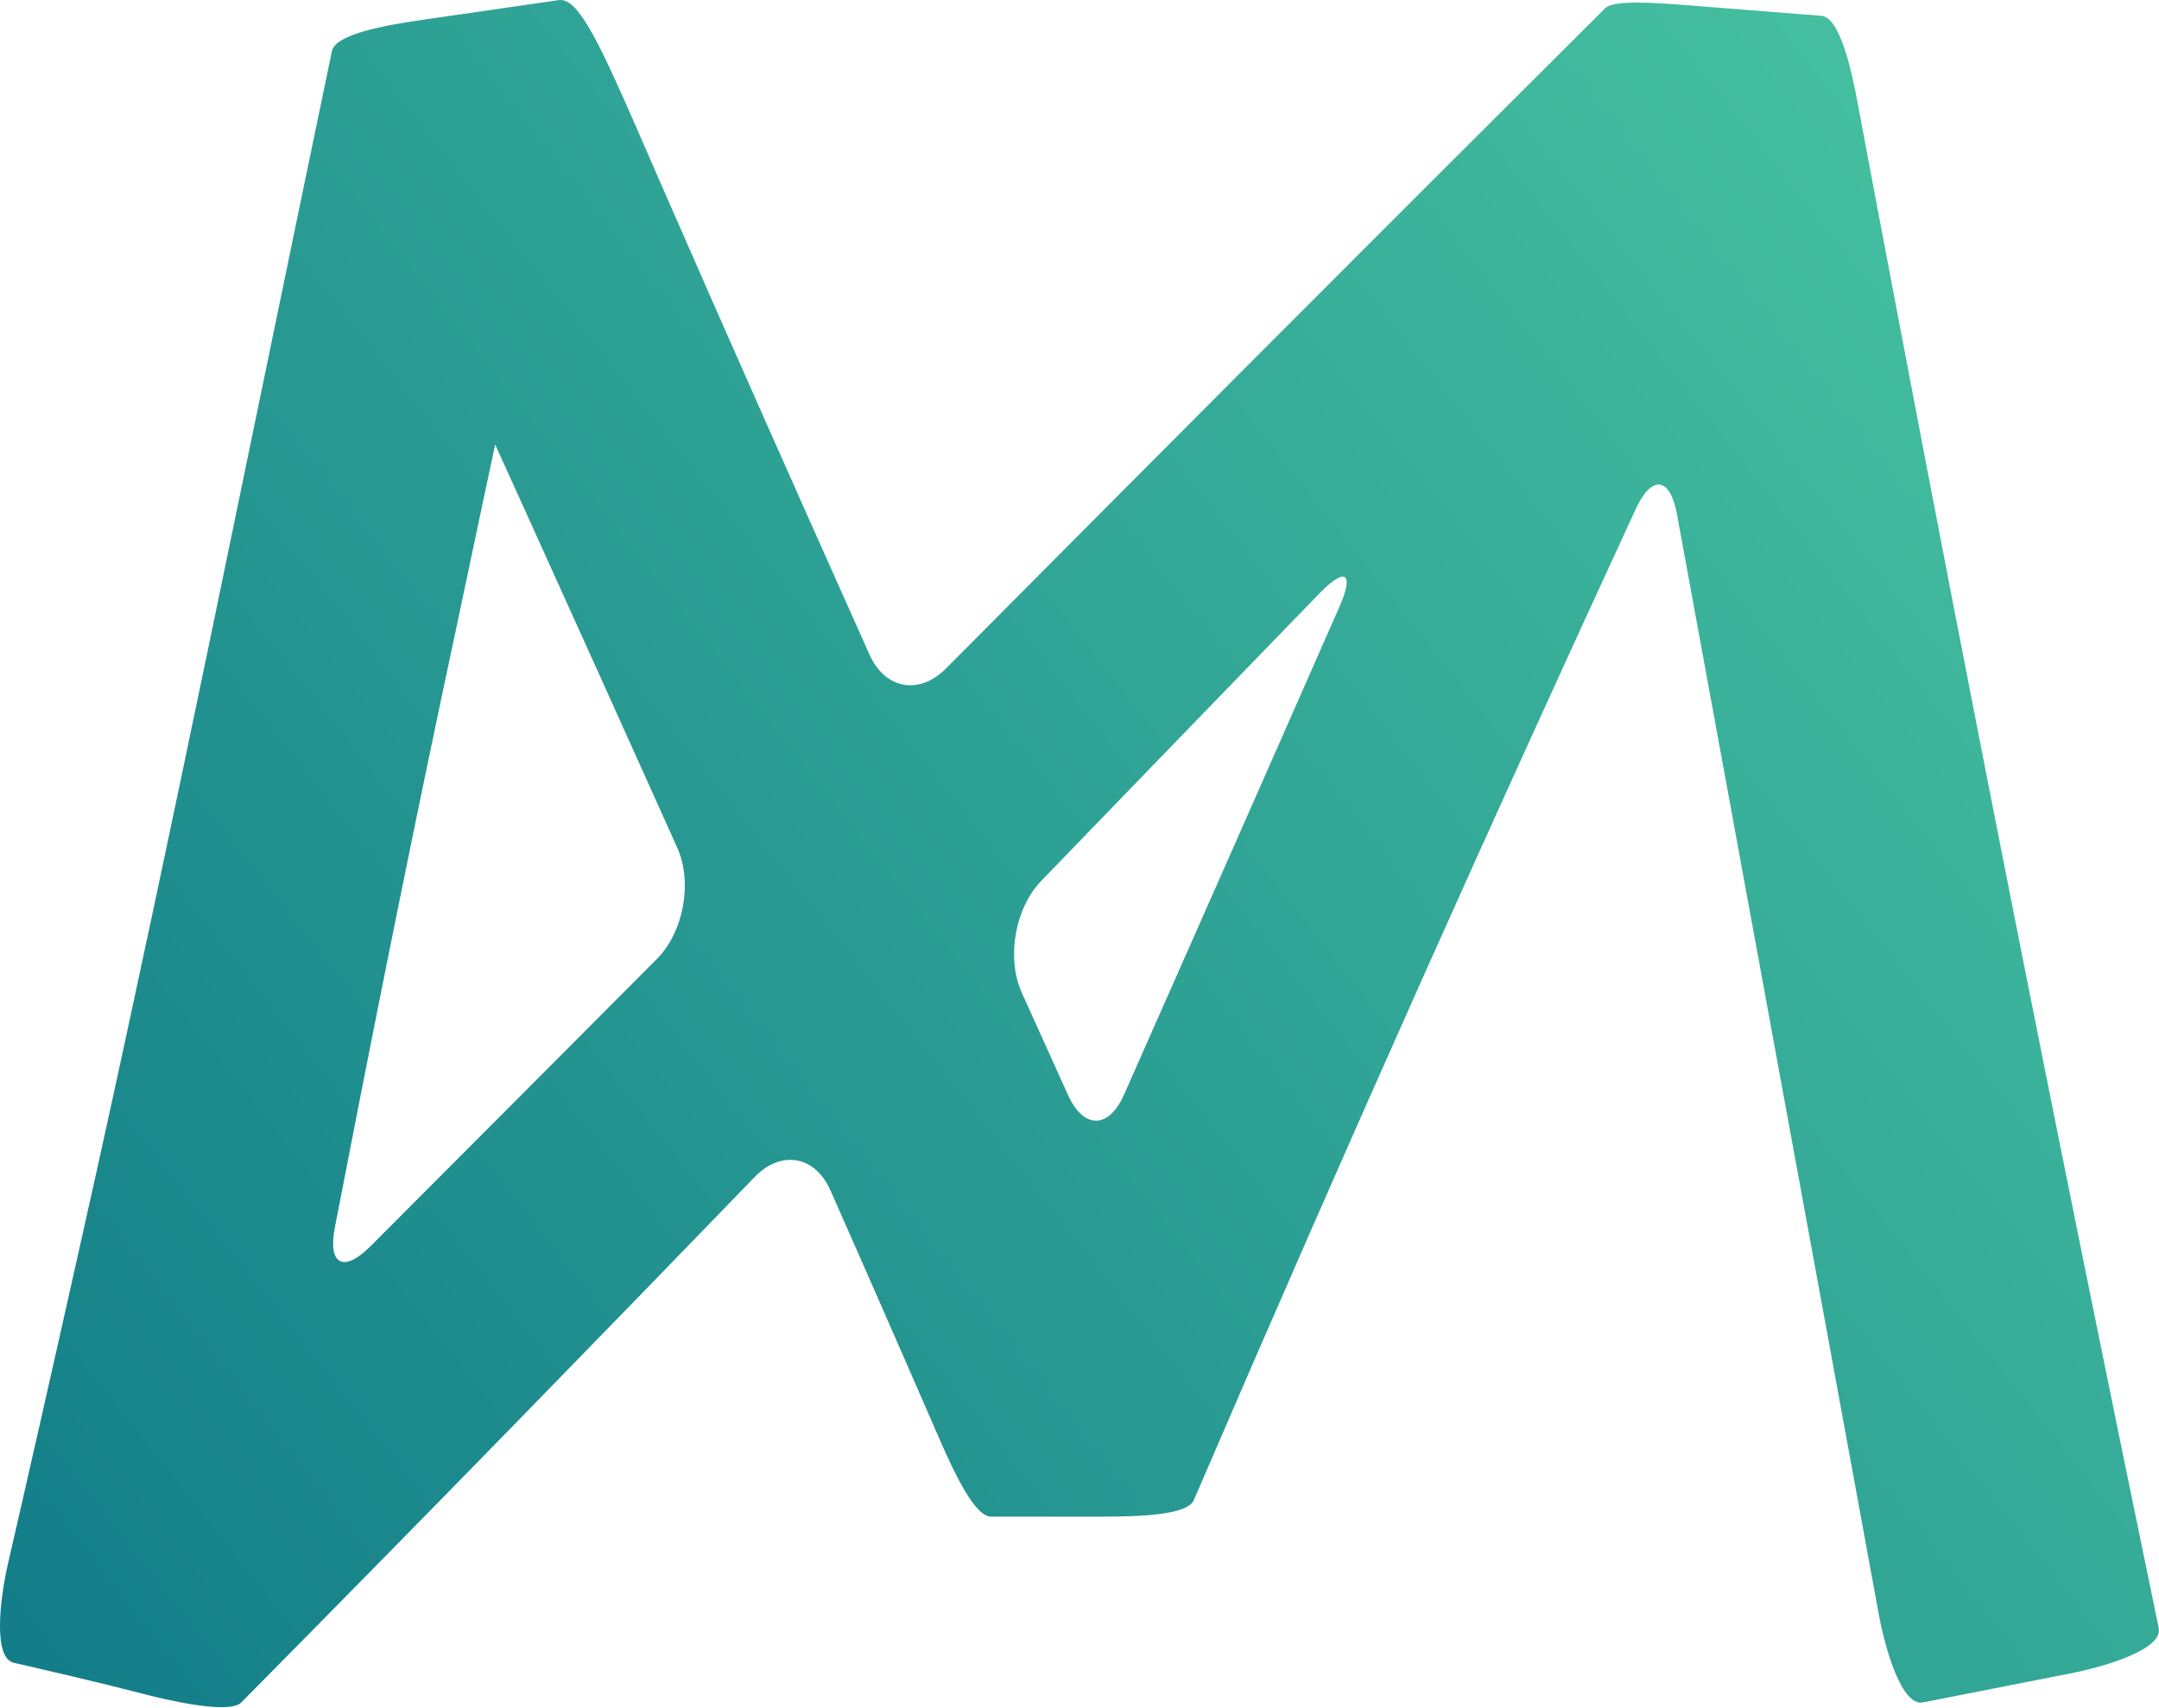
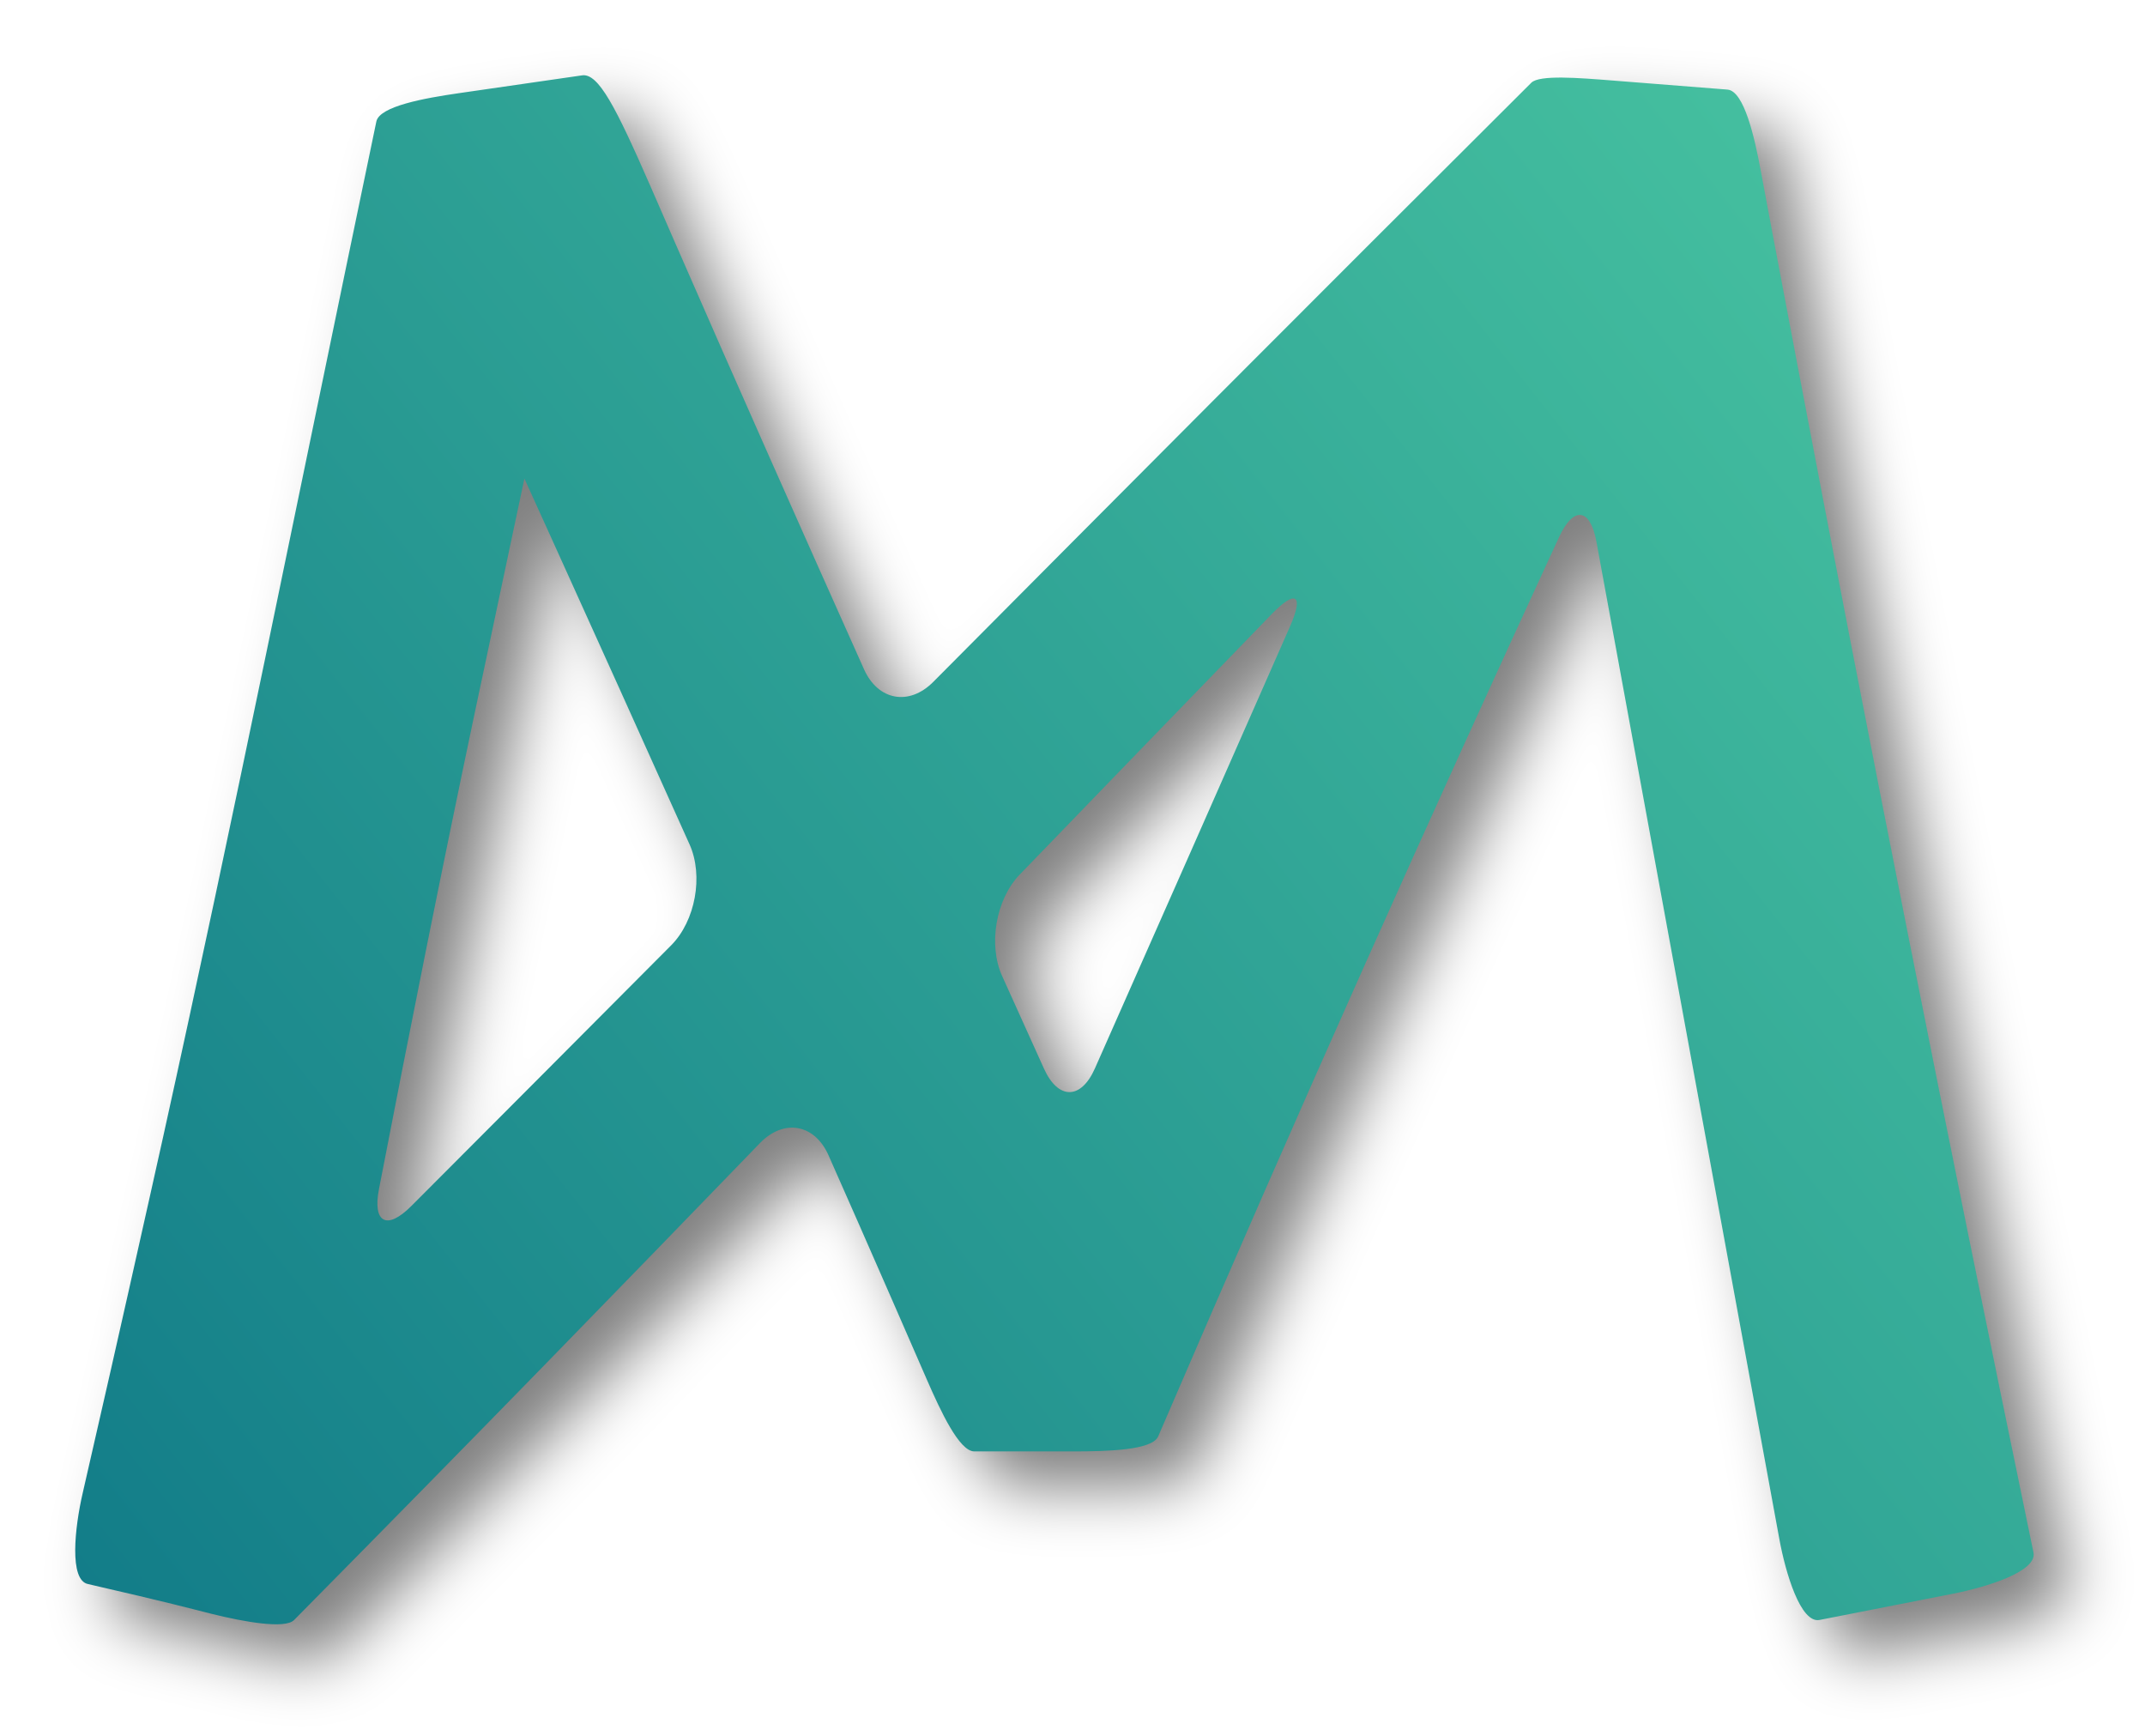
- <svg xmlns="http://www.w3.org/2000/svg" xmlns:xlink="http://www.w3.org/1999/xlink" width="472.293" height="373.499" viewBox="0 0 124.961 98.822" version="1.1" id="svg1">
+ <svg xmlns="http://www.w3.org/2000/svg" xmlns:xlink="http://www.w3.org/1999/xlink" width="517.269" height="418.475" viewBox="0 0 136.861 110.722" version="1.1" id="svg1">
  <defs id="defs1">
    <linearGradient id="linearGradient4">
      <stop style="stop-color:#117b88;stop-opacity:1;" offset="0" id="stop4" />
      <stop style="stop-color:#49c5a1;stop-opacity:1;" offset="1" id="stop9" />
    </linearGradient>
-     <linearGradient id="linearGradient2">
-       <stop style="stop-color:#cdcdcd;stop-opacity:1;" offset="0" id="stop2" />
-       <stop style="stop-color:#f1f1f1;stop-opacity:1;" offset="0.42" id="stop3" />
-     </linearGradient>
-     <linearGradient xlink:href="#linearGradient2" id="linearGradient3" x1="39.625" y1="79.312" x2="39.625" y2="0.063" gradientUnits="userSpaceOnUse" gradientTransform="scale(1.709379,1.706667)" />
-     <linearGradient xlink:href="#linearGradient4" id="linearGradient10" x1="2.427" y1="82.353" x2="113.8" y2="-5.566" gradientUnits="userSpaceOnUse" gradientTransform="matrix(1.1258,0,0,1.1258,2.309432,27.6849)" />
+     <filter style="color-interpolation-filters:sRGB" id="filter145" x="-0.038" y="-0.049" width="1.095" height="1.12">
+       <feFlood result="flood" in="SourceGraphic" flood-opacity="0.498" flood-color="rgb(1,1,1)" id="feFlood144" />
+       <feGaussianBlur result="blur" in="SourceGraphic" stdDeviation="2" id="feGaussianBlur144" />
+       <feOffset result="offset" in="blur" dx="2.3" dy="2.3" id="feOffset144" />
+       <feComposite result="comp1" operator="in" in="flood" in2="offset" id="feComposite144" />
+       <feComposite result="comp2" operator="over" in="SourceGraphic" in2="comp1" id="feComposite145" />
+     </filter>
+     <linearGradient xlink:href="#linearGradient4" id="linearGradient5" gradientUnits="userSpaceOnUse" gradientTransform="matrix(1.1258,0,0,1.1258,2.309432,27.6849)" x1="2.427" y1="82.353" x2="113.8" y2="-5.566" />
  </defs>
-   <g id="layer3" transform="translate(-5.473473,-18.22855)">
-     <rect style="display:none;vector-effect:non-scaling-stroke;fill:url(#linearGradient3);fill-opacity:1;stroke:none;stroke-width:0.452;stroke-dasharray:none;stroke-opacity:1;-inkscape-stroke:hairline" id="rect2" width="135.467" height="135.467" x="1.110223e-16" y="0" />
-     <path d="m 37.366,18.301 c -5.097,0.737 -6.266,0.906 -7.435,1.075 -2.169,0.314 -5.041,0.828 -5.245,1.805 -5.044,24.194 -9.123,44.519 -13.598,64.748 -0.864,3.875 -0.864,3.875 -0.864,3.875 -1.987,8.884 -3.129,13.9 -4.282,18.91 -0.492,2.136 -0.879,5.547 0.36,5.772 5.208,1.194 6.48,1.55 7.855,1.893 2.126,0.531 4.705,0.977 5.276,0.403 11.916,-12.053 20.843,-21.245 29.725,-30.426 1.524,-1.575 3.488,-1.232 4.377,0.771 0.169,0.381 1.025,2.316 1.908,4.322 1.462,3.325 2.916,6.654 4.366,9.985 0.875,2.01 2.073,4.587 3.027,4.587 h 6.317 c 2.192,0 5.04,-0.075 5.417,-0.956 9.322,-21.665 17.363,-39.562 25.582,-57.378 0.918,-1.99 1.986,-1.855 2.381,0.301 3.89,21.206 7.781,42.413 11.67,63.619 0.395,2.156 1.355,5.406 2.57,5.166 5.434,-1.068 6.974,-1.371 8.514,-1.673 2.151,-0.423 5.383,-1.421 5.131,-2.631 -5.801,-28.007 -10.585,-52.179 -15.178,-76.387 -0.409,-2.153 -1.071,-5.645 -1.479,-7.799 -0.248,-1.312 -0.495,-2.622 -0.737,-3.933 -0.398,-2.155 -1.068,-5.122 -2.132,-5.206 -5.078,-0.4 -6.2,-0.489 -7.322,-0.578 -2.185,-0.173 -4.674,-0.372 -5.189,0.138 C 83.637,33.385 71.915,45.165 60.221,56.929 58.675,58.484 56.696,58.123 55.8,56.122 51.742,47.058 47.708,37.984 43.733,28.885 42.856,26.877 42.143,25.243 42.146,25.243 39.963,20.256 38.855,18.083 37.812,18.236 Z M 35.773,47.576 c 2.977,6.57 5.945,13.143 8.899,19.724 0.898,2 0.371,4.882 -1.175,6.435 -5.51,5.538 -11.043,11.087 -16.59,16.642 -1.549,1.551 -2.47,1.063 -2.054,-1.089 1.966,-10.173 3.993,-20.334 6.13,-30.474 0.826,-3.888 0.826,-3.888 0.826,-3.888 1.046,-4.95 1.272,-6.017 1.499,-7.084 0.455,-2.144 0.825,-3.882 0.825,-3.882 z m 47.216,5.8 c -4.143,9.41 -8.291,18.817 -12.457,28.216 -0.888,2.004 -2.344,2.01 -3.247,0.013 -0.891,-1.969 -1.781,-3.94 -2.671,-5.911 -0.902,-1.998 -0.399,-4.896 1.123,-6.473 5.35,-5.541 10.715,-11.083 16.089,-16.628 1.526,-1.574 2.047,-1.223 1.163,0.783 z" style="font-weight:100;font-size:180px;font-family:Skia;-inkscape-font-specification:'Skia Thin';text-align:center;text-anchor:middle;white-space:pre;display:inline;fill:url(#linearGradient10);stroke-width:5.609;stroke-dasharray:none" id="path20" />
+   <g id="layer3" style="display:inline" transform="translate(-0.4529032,-13.52255)">
+     <path d="m 37.366,18.301 c -5.097,0.737 -6.266,0.906 -7.435,1.075 -2.169,0.314 -5.041,0.828 -5.245,1.805 -5.044,24.194 -9.123,44.519 -13.598,64.748 -0.864,3.875 -0.864,3.875 -0.864,3.875 -1.987,8.884 -3.129,13.9 -4.282,18.91 -0.492,2.136 -0.879,5.547 0.36,5.772 5.208,1.194 6.48,1.55 7.855,1.893 2.126,0.531 4.705,0.977 5.276,0.403 11.916,-12.053 20.843,-21.245 29.725,-30.426 1.524,-1.575 3.488,-1.232 4.377,0.771 0.169,0.381 1.025,2.316 1.908,4.322 1.462,3.325 2.916,6.654 4.366,9.985 0.875,2.01 2.073,4.587 3.027,4.587 h 6.317 c 2.192,0 5.04,-0.075 5.417,-0.956 9.322,-21.665 17.363,-39.562 25.582,-57.378 0.918,-1.99 1.986,-1.855 2.381,0.301 3.89,21.206 7.781,42.413 11.67,63.619 0.395,2.156 1.355,5.406 2.57,5.166 5.434,-1.068 6.974,-1.371 8.514,-1.673 2.151,-0.423 5.383,-1.421 5.131,-2.631 -5.801,-28.007 -10.585,-52.179 -15.178,-76.387 -0.409,-2.153 -1.071,-5.645 -1.479,-7.799 -0.248,-1.312 -0.495,-2.622 -0.737,-3.933 -0.398,-2.155 -1.068,-5.122 -2.132,-5.206 -5.078,-0.4 -6.2,-0.489 -7.322,-0.578 -2.185,-0.173 -4.674,-0.372 -5.189,0.138 C 83.637,33.385 71.915,45.165 60.221,56.929 58.675,58.484 56.696,58.123 55.8,56.122 51.742,47.058 47.708,37.984 43.733,28.885 42.856,26.877 42.143,25.243 42.146,25.243 39.963,20.256 38.855,18.083 37.812,18.236 Z M 35.773,47.576 c 2.977,6.57 5.945,13.143 8.899,19.724 0.898,2 0.371,4.882 -1.175,6.435 -5.51,5.538 -11.043,11.087 -16.59,16.642 -1.549,1.551 -2.47,1.063 -2.054,-1.089 1.966,-10.173 3.993,-20.334 6.13,-30.474 0.826,-3.888 0.826,-3.888 0.826,-3.888 1.046,-4.95 1.272,-6.017 1.499,-7.084 0.455,-2.144 0.825,-3.882 0.825,-3.882 z m 47.216,5.8 c -4.143,9.41 -8.291,18.817 -12.457,28.216 -0.888,2.004 -2.344,2.01 -3.247,0.013 -0.891,-1.969 -1.781,-3.94 -2.671,-5.911 -0.902,-1.998 -0.399,-4.896 1.123,-6.473 5.35,-5.541 10.715,-11.083 16.089,-16.628 1.526,-1.574 2.047,-1.223 1.163,0.783 z" style="font-weight:100;font-size:180px;font-family:Skia;-inkscape-font-specification:'Skia Thin';text-align:center;text-anchor:middle;white-space:pre;display:inline;fill:url(#linearGradient5);stroke-width:5.609;stroke-dasharray:none;filter:url(#filter145)" id="path20" transform="translate(-0.2205699,0.09399891)" />
  </g>
</svg>
